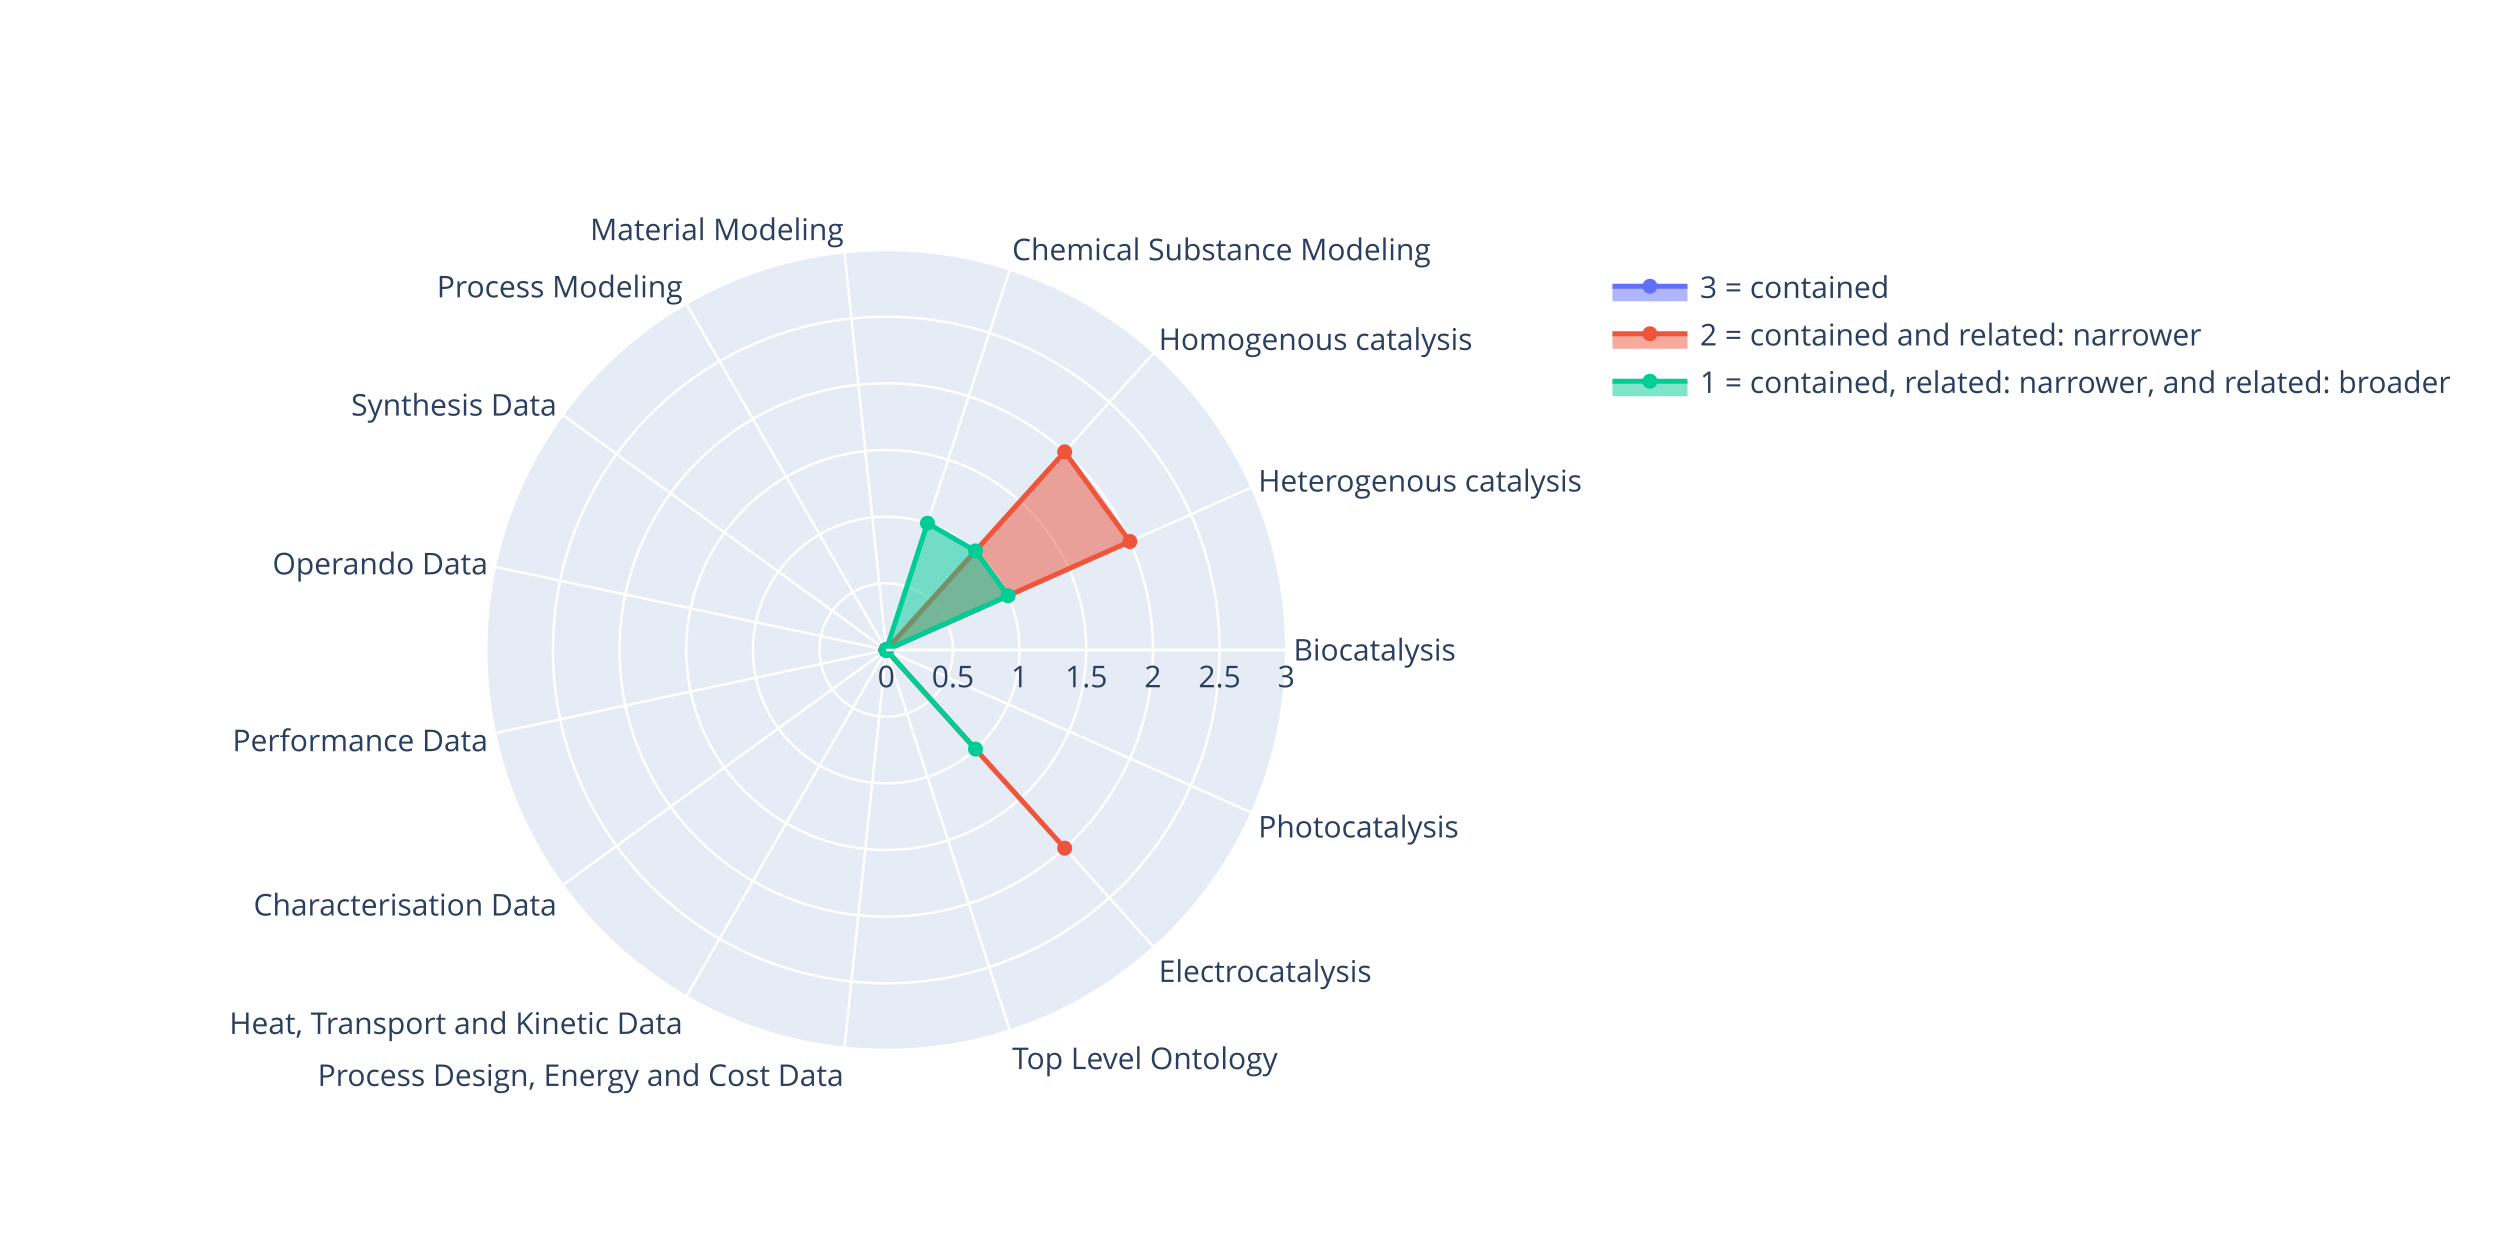
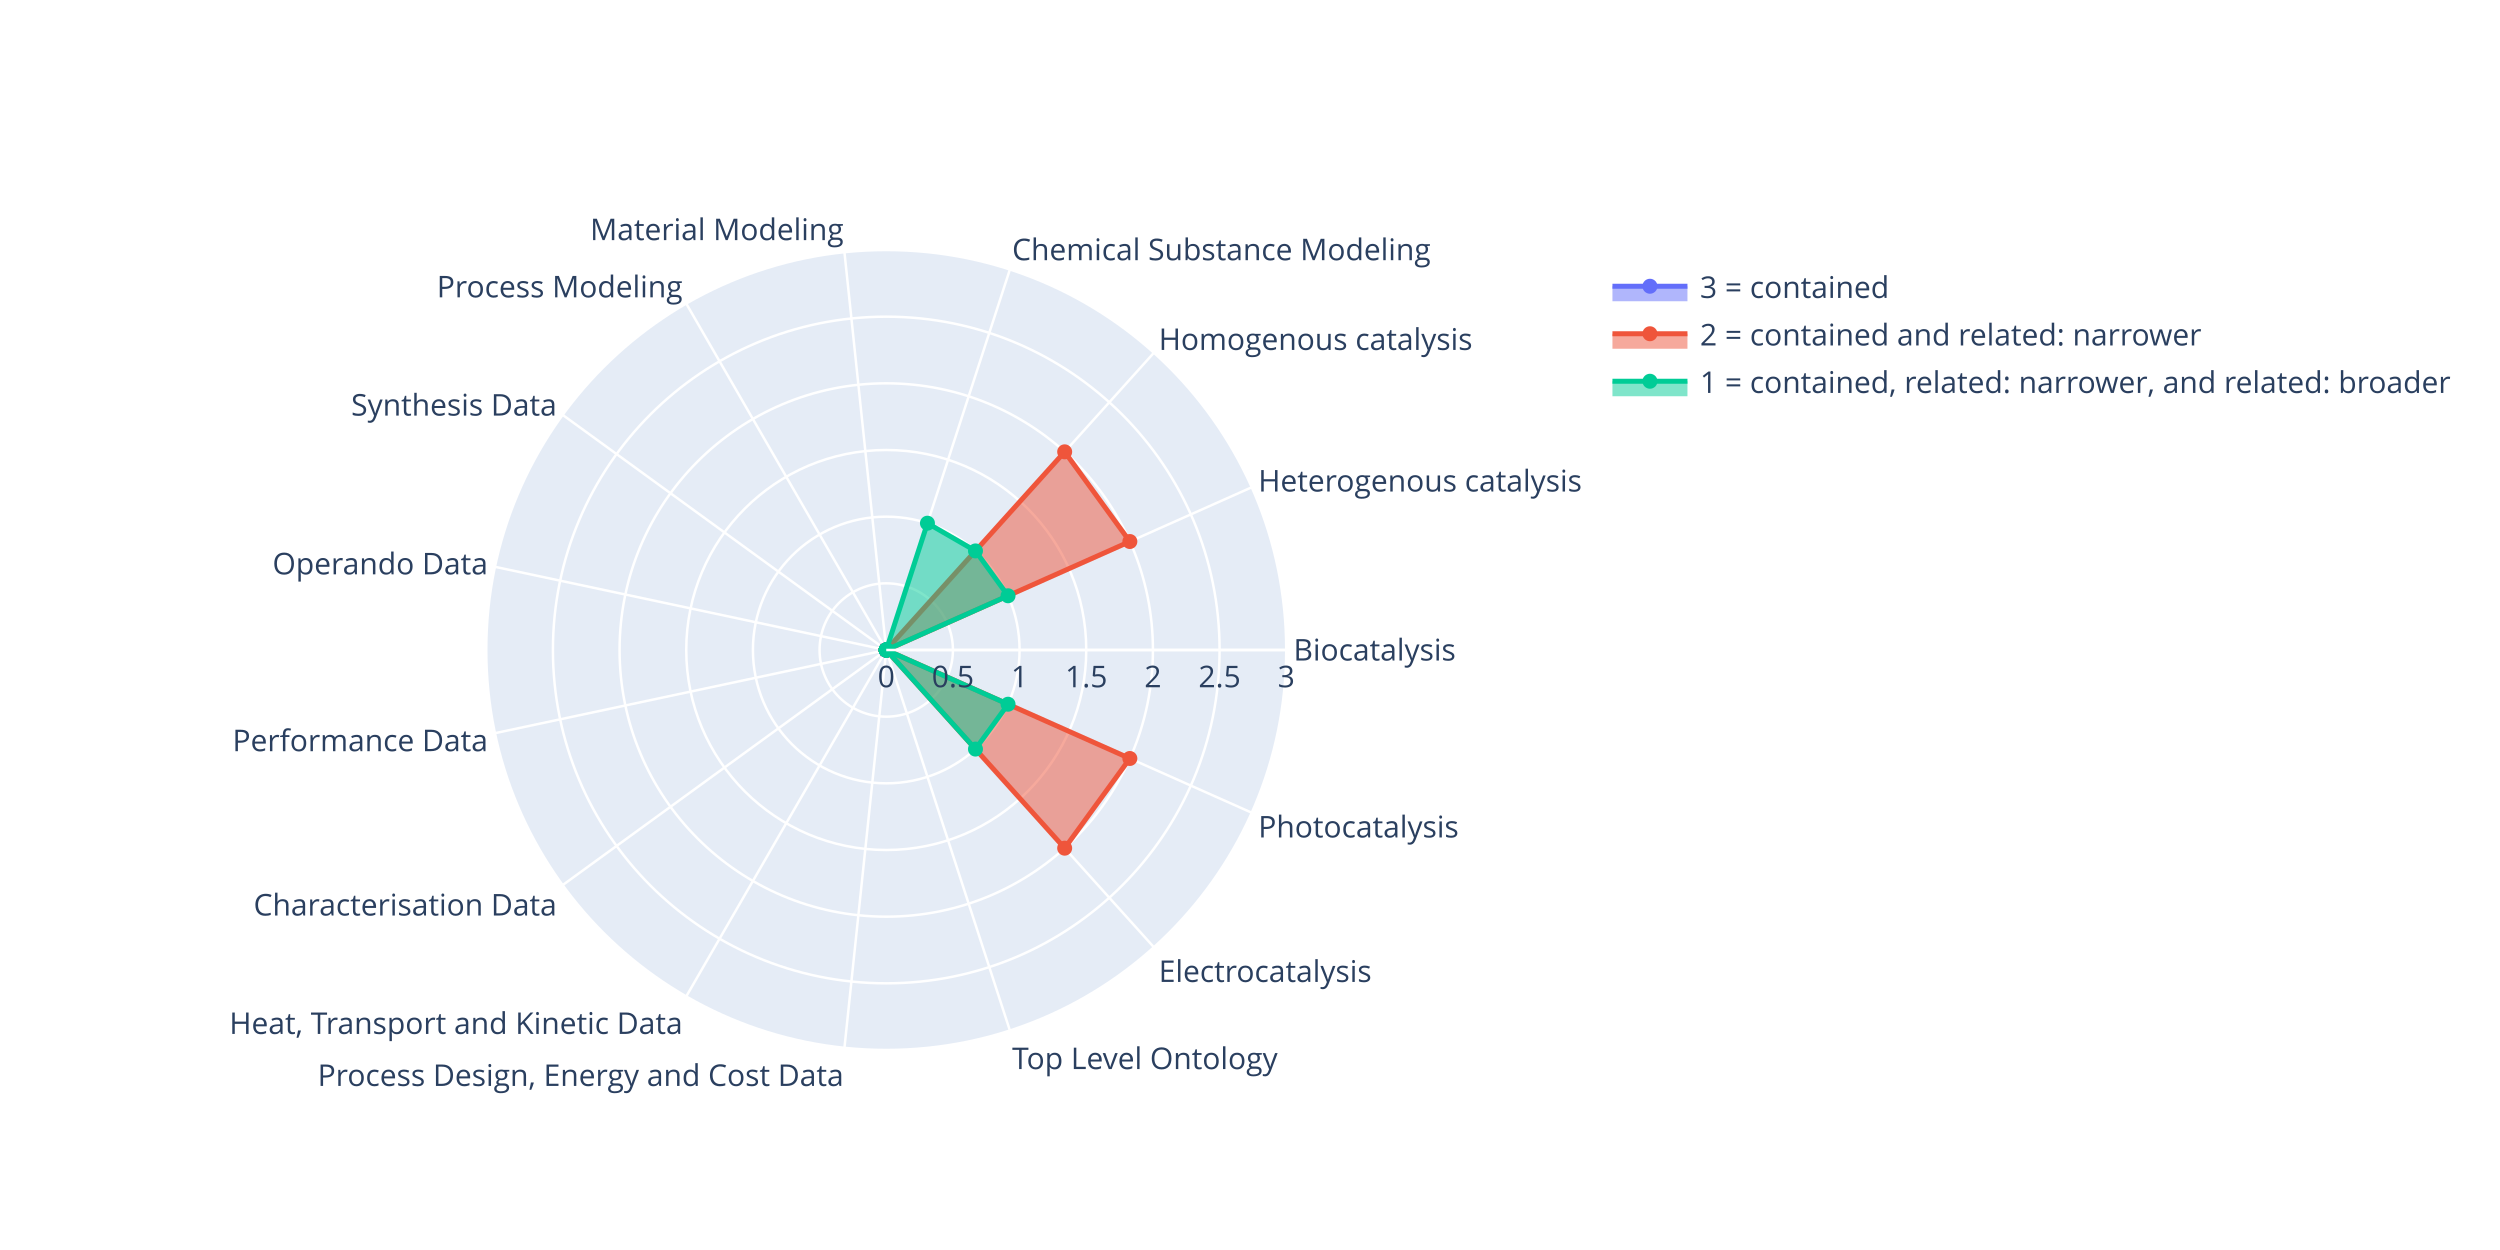
<svg xmlns="http://www.w3.org/2000/svg" class="main-svg" width="1000" height="500" style="" viewBox="0 0 1000 500">
  <rect x="0" y="0" width="1000" height="500" style="fill: rgb(255, 255, 255); fill-opacity: 1;" />
-   <defs id="defs-3e5529">
+   <defs id="defs-de80ef">
    <g class="clips">
-       <clipPath id="clip3e5529polar-for-traces">
+       <clipPath id="clipde80efpolar-for-traces">
        <path d="M160,0A160,160 0,1,0 -160,-1.9594348786357652e-14A160,160 0,1,0 160,3.9188697572715304e-14Z" transform="translate(160,160)" />
      </clipPath>
    </g>
    <g class="gradients" />
    <g class="patterns" />
  </defs>
  <g class="bglayer" />
  <g class="layer-below">
    <g class="imagelayer" />
    <g class="shapelayer" />
  </g>
  <g class="cartesianlayer" />
  <g class="polarlayer">
    <g class="polar">
      <g class="polarsublayer draglayer" />
      <g class="polarsublayer plotbg">
        <path d="M160,0A160,160 0,1,0 -160,-1.9594348786357652e-14A160,160 0,1,0 160,3.9188697572715304e-14Z" transform="translate(354.5,260)" style="fill: rgb(229, 236, 246); fill-opacity: 1;" />
      </g>
      <g class="polarsublayer backplot">
        <g class="maplayer" />
      </g>
      <g class="polarsublayer angular-grid" style="fill: none;">
        <path class="angularaxisgrid" d="M354.5,260L514.5,260" style="stroke: rgb(255, 255, 255); stroke-opacity: 1; stroke-width: 1px;" />
        <path class="angularaxisgrid" d="M354.5,260L500.667,194.922" style="stroke: rgb(255, 255, 255); stroke-opacity: 1; stroke-width: 1px;" />
        <path class="angularaxisgrid" d="M354.5,260L461.561,141.097" style="stroke: rgb(255, 255, 255); stroke-opacity: 1; stroke-width: 1px;" />
        <path class="angularaxisgrid" d="M354.5,260L403.943,107.831" style="stroke: rgb(255, 255, 255); stroke-opacity: 1; stroke-width: 1px;" />
        <path class="angularaxisgrid" d="M354.5,260L337.775,100.876" style="stroke: rgb(255, 255, 255); stroke-opacity: 1; stroke-width: 1px;" />
        <path class="angularaxisgrid" d="M354.5,260L274.5,121.436" style="stroke: rgb(255, 255, 255); stroke-opacity: 1; stroke-width: 1px;" />
        <path class="angularaxisgrid" d="M354.5,260L225.057,165.954" style="stroke: rgb(255, 255, 255); stroke-opacity: 1; stroke-width: 1px;" />
        <path class="angularaxisgrid" d="M354.5,260L197.996,226.734" style="stroke: rgb(255, 255, 255); stroke-opacity: 1; stroke-width: 1px;" />
        <path class="angularaxisgrid" d="M354.5,260L197.996,293.266" style="stroke: rgb(255, 255, 255); stroke-opacity: 1; stroke-width: 1px;" />
        <path class="angularaxisgrid" d="M354.5,260L225.057,354.046" style="stroke: rgb(255, 255, 255); stroke-opacity: 1; stroke-width: 1px;" />
        <path class="angularaxisgrid" d="M354.5,260L274.5,398.564" style="stroke: rgb(255, 255, 255); stroke-opacity: 1; stroke-width: 1px;" />
        <path class="angularaxisgrid" d="M354.5,260L337.775,419.124" style="stroke: rgb(255, 255, 255); stroke-opacity: 1; stroke-width: 1px;" />
        <path class="angularaxisgrid" d="M354.5,260L403.943,412.169" style="stroke: rgb(255, 255, 255); stroke-opacity: 1; stroke-width: 1px;" />
        <path class="angularaxisgrid" d="M354.5,260L461.561,378.903" style="stroke: rgb(255, 255, 255); stroke-opacity: 1; stroke-width: 1px;" />
        <path class="angularaxisgrid" d="M354.5,260L500.667,325.078" style="stroke: rgb(255, 255, 255); stroke-opacity: 1; stroke-width: 1px;" />
      </g>
      <g class="polarsublayer radial-grid" transform="translate(354.5,260)" style="fill: none;">
        <path class="xgrid" d="M26.67,0A26.67,26.67 0,1,0 -26.67,-3.2661330133259913e-15A26.67,26.67 0,1,0 26.67,6.532266026651983e-15Z" style="stroke: rgb(255, 255, 255); stroke-opacity: 1; stroke-width: 1px;" />
        <path class="xgrid" d="M53.33,0A53.33,53.33 0,1,0 -53.33,-6.531041379852834e-15A53.33,53.33 0,1,0 53.33,1.3062082759705669e-14Z" style="stroke: rgb(255, 255, 255); stroke-opacity: 1; stroke-width: 1px;" />
        <path class="xgrid" d="M80,0A80,80 0,1,0 -80,-9.797174393178826e-15A80,80 0,1,0 80,1.9594348786357652e-14Z" style="stroke: rgb(255, 255, 255); stroke-opacity: 1; stroke-width: 1px;" />
        <path class="xgrid" d="M106.67,0A106.67,106.67 0,1,0 -106.67,-1.3063307406504817e-14A106.67,106.67 0,1,0 106.67,2.6126614813009634e-14Z" style="stroke: rgb(255, 255, 255); stroke-opacity: 1; stroke-width: 1px;" />
        <path class="xgrid" d="M133.33,0A133.33,133.33 0,1,0 -133.33,-1.632821577303166e-14A133.33,133.33 0,1,0 133.33,3.265643154606332e-14Z" style="stroke: rgb(255, 255, 255); stroke-opacity: 1; stroke-width: 1px;" />
      </g>
      <g class="polarsublayer frontplot" transform="translate(194.5,100)">
        <g class="barlayer" />
        <g class="scatterlayer">
-           <g class="trace scatter traced8c554" style="stroke-miterlimit: 2; opacity: 1;">
-             <g class="fills" clip-path="url(#clip3e5529polar-for-traces)">
+           <g class="trace scatter trace4e5954" style="stroke-miterlimit: 2; opacity: 1;">
+             <g class="fills" clip-path="url(#clipde80efpolar-for-traces)">
              <g>
                <path class="js-fill" d="M160,160L160,160L160,160L160,160L160,160L160,160L160,160L160,160L160,160L160,160L160,160L160,160L160,160L160,160L160,160L160,160Z" style="fill: rgb(99, 110, 250); fill-opacity: 0.5; stroke-width: 0;" />
              </g>
            </g>
            <g class="errorbars" />
            <g class="lines">
-               <path class="js-line" d="M160,160L160,160L160,160L160,160L160,160L160,160L160,160L160,160L160,160L160,160L160,160L160,160L160,160L160,160L160,160L160,160" clip-path="url(#clip3e5529polar-for-traces)" style="vector-effect: non-scaling-stroke; fill: none; stroke: rgb(99, 110, 250); stroke-opacity: 1; stroke-width: 2px; opacity: 1;" />
+               <path class="js-line" d="M160,160L160,160L160,160L160,160L160,160L160,160L160,160L160,160L160,160L160,160L160,160L160,160L160,160L160,160L160,160L160,160" clip-path="url(#clipde80efpolar-for-traces)" style="vector-effect: non-scaling-stroke; fill: none; stroke: rgb(99, 110, 250); stroke-opacity: 1; stroke-width: 2px; opacity: 1;" />
            </g>
            <g class="points">
              <path class="point" transform="translate(160,160)" d="M3,0A3,3 0 1,1 0,-3A3,3 0 0,1 3,0Z" style="opacity: 1; stroke-width: 0px; fill: rgb(99, 110, 250); fill-opacity: 1;" />
              <path class="point" transform="translate(160,160)" d="M3,0A3,3 0 1,1 0,-3A3,3 0 0,1 3,0Z" style="opacity: 1; stroke-width: 0px; fill: rgb(99, 110, 250); fill-opacity: 1;" />
              <path class="point" transform="translate(160,160)" d="M3,0A3,3 0 1,1 0,-3A3,3 0 0,1 3,0Z" style="opacity: 1; stroke-width: 0px; fill: rgb(99, 110, 250); fill-opacity: 1;" />
              <path class="point" transform="translate(160,160)" d="M3,0A3,3 0 1,1 0,-3A3,3 0 0,1 3,0Z" style="opacity: 1; stroke-width: 0px; fill: rgb(99, 110, 250); fill-opacity: 1;" />
              <path class="point" transform="translate(160,160)" d="M3,0A3,3 0 1,1 0,-3A3,3 0 0,1 3,0Z" style="opacity: 1; stroke-width: 0px; fill: rgb(99, 110, 250); fill-opacity: 1;" />
              <path class="point" transform="translate(160,160)" d="M3,0A3,3 0 1,1 0,-3A3,3 0 0,1 3,0Z" style="opacity: 1; stroke-width: 0px; fill: rgb(99, 110, 250); fill-opacity: 1;" />
              <path class="point" transform="translate(160,160)" d="M3,0A3,3 0 1,1 0,-3A3,3 0 0,1 3,0Z" style="opacity: 1; stroke-width: 0px; fill: rgb(99, 110, 250); fill-opacity: 1;" />
              <path class="point" transform="translate(160,160)" d="M3,0A3,3 0 1,1 0,-3A3,3 0 0,1 3,0Z" style="opacity: 1; stroke-width: 0px; fill: rgb(99, 110, 250); fill-opacity: 1;" />
              <path class="point" transform="translate(160,160)" d="M3,0A3,3 0 1,1 0,-3A3,3 0 0,1 3,0Z" style="opacity: 1; stroke-width: 0px; fill: rgb(99, 110, 250); fill-opacity: 1;" />
              <path class="point" transform="translate(160,160)" d="M3,0A3,3 0 1,1 0,-3A3,3 0 0,1 3,0Z" style="opacity: 1; stroke-width: 0px; fill: rgb(99, 110, 250); fill-opacity: 1;" />
              <path class="point" transform="translate(160,160)" d="M3,0A3,3 0 1,1 0,-3A3,3 0 0,1 3,0Z" style="opacity: 1; stroke-width: 0px; fill: rgb(99, 110, 250); fill-opacity: 1;" />
              <path class="point" transform="translate(160,160)" d="M3,0A3,3 0 1,1 0,-3A3,3 0 0,1 3,0Z" style="opacity: 1; stroke-width: 0px; fill: rgb(99, 110, 250); fill-opacity: 1;" />
              <path class="point" transform="translate(160,160)" d="M3,0A3,3 0 1,1 0,-3A3,3 0 0,1 3,0Z" style="opacity: 1; stroke-width: 0px; fill: rgb(99, 110, 250); fill-opacity: 1;" />
              <path class="point" transform="translate(160,160)" d="M3,0A3,3 0 1,1 0,-3A3,3 0 0,1 3,0Z" style="opacity: 1; stroke-width: 0px; fill: rgb(99, 110, 250); fill-opacity: 1;" />
              <path class="point" transform="translate(160,160)" d="M3,0A3,3 0 1,1 0,-3A3,3 0 0,1 3,0Z" style="opacity: 1; stroke-width: 0px; fill: rgb(99, 110, 250); fill-opacity: 1;" />
              <path class="point" transform="translate(160,160)" d="M3,0A3,3 0 1,1 0,-3A3,3 0 0,1 3,0Z" style="opacity: 1; stroke-width: 0px; fill: rgb(99, 110, 250); fill-opacity: 1;" />
            </g>
            <g class="text" />
          </g>
-           <g class="trace scatter trace4be61c" style="stroke-miterlimit: 2; opacity: 1;">
-             <g class="fills" clip-path="url(#clip3e5529polar-for-traces)">
+           <g class="trace scatter tracecfc0df" style="stroke-miterlimit: 2; opacity: 1;">
+             <g class="fills" clip-path="url(#clipde80efpolar-for-traces)">
              <g>
-                 <path class="js-fill" d="M160,160L257.44,116.61L231.37,80.73L160,160L160,160L160,160L160,160L160,160L160,160L160,160L160,160L160,160L160,160L231.37,239.27L160,160L160,160Z" style="fill: rgb(239, 85, 59); fill-opacity: 0.5; stroke-width: 0;" />
+                 <path class="js-fill" d="M160,160L257.44,116.61L231.37,80.73L160,160L160,160L160,160L160,160L160,160L160,160L160,160L160,160L160,160L160,160L231.37,239.27L257.44,203.39L160,160Z" style="fill: rgb(239, 85, 59); fill-opacity: 0.5; stroke-width: 0;" />
              </g>
            </g>
            <g class="errorbars" />
            <g class="lines">
-               <path class="js-line" d="M160,160L257.44,116.61L231.37,80.73L160,160L160,160L160,160L160,160L160,160L160,160L160,160L160,160L160,160L160,160L231.37,239.27L160,160L160,160" clip-path="url(#clip3e5529polar-for-traces)" style="vector-effect: non-scaling-stroke; fill: none; stroke: rgb(239, 85, 59); stroke-opacity: 1; stroke-width: 2px; opacity: 1;" />
+               <path class="js-line" d="M160,160L257.44,116.61L231.37,80.73L160,160L160,160L160,160L160,160L160,160L160,160L160,160L160,160L160,160L160,160L231.37,239.27L257.44,203.39L160,160" clip-path="url(#clipde80efpolar-for-traces)" style="vector-effect: non-scaling-stroke; fill: none; stroke: rgb(239, 85, 59); stroke-opacity: 1; stroke-width: 2px; opacity: 1;" />
            </g>
            <g class="points">
              <path class="point" transform="translate(160,160)" d="M3,0A3,3 0 1,1 0,-3A3,3 0 0,1 3,0Z" style="opacity: 1; stroke-width: 0px; fill: rgb(239, 85, 59); fill-opacity: 1;" />
              <path class="point" transform="translate(257.44,116.61)" d="M3,0A3,3 0 1,1 0,-3A3,3 0 0,1 3,0Z" style="opacity: 1; stroke-width: 0px; fill: rgb(239, 85, 59); fill-opacity: 1;" />
              <path class="point" transform="translate(231.37,80.73)" d="M3,0A3,3 0 1,1 0,-3A3,3 0 0,1 3,0Z" style="opacity: 1; stroke-width: 0px; fill: rgb(239, 85, 59); fill-opacity: 1;" />
              <path class="point" transform="translate(160,160)" d="M3,0A3,3 0 1,1 0,-3A3,3 0 0,1 3,0Z" style="opacity: 1; stroke-width: 0px; fill: rgb(239, 85, 59); fill-opacity: 1;" />
              <path class="point" transform="translate(160,160)" d="M3,0A3,3 0 1,1 0,-3A3,3 0 0,1 3,0Z" style="opacity: 1; stroke-width: 0px; fill: rgb(239, 85, 59); fill-opacity: 1;" />
              <path class="point" transform="translate(160,160)" d="M3,0A3,3 0 1,1 0,-3A3,3 0 0,1 3,0Z" style="opacity: 1; stroke-width: 0px; fill: rgb(239, 85, 59); fill-opacity: 1;" />
              <path class="point" transform="translate(160,160)" d="M3,0A3,3 0 1,1 0,-3A3,3 0 0,1 3,0Z" style="opacity: 1; stroke-width: 0px; fill: rgb(239, 85, 59); fill-opacity: 1;" />
              <path class="point" transform="translate(160,160)" d="M3,0A3,3 0 1,1 0,-3A3,3 0 0,1 3,0Z" style="opacity: 1; stroke-width: 0px; fill: rgb(239, 85, 59); fill-opacity: 1;" />
              <path class="point" transform="translate(160,160)" d="M3,0A3,3 0 1,1 0,-3A3,3 0 0,1 3,0Z" style="opacity: 1; stroke-width: 0px; fill: rgb(239, 85, 59); fill-opacity: 1;" />
              <path class="point" transform="translate(160,160)" d="M3,0A3,3 0 1,1 0,-3A3,3 0 0,1 3,0Z" style="opacity: 1; stroke-width: 0px; fill: rgb(239, 85, 59); fill-opacity: 1;" />
              <path class="point" transform="translate(160,160)" d="M3,0A3,3 0 1,1 0,-3A3,3 0 0,1 3,0Z" style="opacity: 1; stroke-width: 0px; fill: rgb(239, 85, 59); fill-opacity: 1;" />
              <path class="point" transform="translate(160,160)" d="M3,0A3,3 0 1,1 0,-3A3,3 0 0,1 3,0Z" style="opacity: 1; stroke-width: 0px; fill: rgb(239, 85, 59); fill-opacity: 1;" />
              <path class="point" transform="translate(160,160)" d="M3,0A3,3 0 1,1 0,-3A3,3 0 0,1 3,0Z" style="opacity: 1; stroke-width: 0px; fill: rgb(239, 85, 59); fill-opacity: 1;" />
              <path class="point" transform="translate(231.37,239.27)" d="M3,0A3,3 0 1,1 0,-3A3,3 0 0,1 3,0Z" style="opacity: 1; stroke-width: 0px; fill: rgb(239, 85, 59); fill-opacity: 1;" />
-               <path class="point" transform="translate(160,160)" d="M3,0A3,3 0 1,1 0,-3A3,3 0 0,1 3,0Z" style="opacity: 1; stroke-width: 0px; fill: rgb(239, 85, 59); fill-opacity: 1;" />
+               <path class="point" transform="translate(257.44,203.39)" d="M3,0A3,3 0 1,1 0,-3A3,3 0 0,1 3,0Z" style="opacity: 1; stroke-width: 0px; fill: rgb(239, 85, 59); fill-opacity: 1;" />
              <path class="point" transform="translate(160,160)" d="M3,0A3,3 0 1,1 0,-3A3,3 0 0,1 3,0Z" style="opacity: 1; stroke-width: 0px; fill: rgb(239, 85, 59); fill-opacity: 1;" />
            </g>
            <g class="text" />
          </g>
-           <g class="trace scatter tracea8062c" style="stroke-miterlimit: 2; opacity: 1;">
-             <g class="fills" clip-path="url(#clip3e5529polar-for-traces)">
+           <g class="trace scatter tracecdc177" style="stroke-miterlimit: 2; opacity: 1;">
+             <g class="fills" clip-path="url(#clipde80efpolar-for-traces)">
              <g>
-                 <path class="js-fill" d="M160,160L208.72,138.31L195.69,120.37L176.48,109.28L160,160L160,160L160,160L160,160L160,160L160,160L160,160L160,160L160,160L195.69,199.63L160,160L160,160Z" style="fill: rgb(0, 204, 150); fill-opacity: 0.5; stroke-width: 0;" />
+                 <path class="js-fill" d="M160,160L208.72,138.31L195.69,120.37L176.48,109.28L160,160L160,160L160,160L160,160L160,160L160,160L160,160L160,160L160,160L195.69,199.63L208.72,181.69L160,160Z" style="fill: rgb(0, 204, 150); fill-opacity: 0.5; stroke-width: 0;" />
              </g>
            </g>
            <g class="errorbars" />
            <g class="lines">
-               <path class="js-line" d="M160,160L208.72,138.31L195.69,120.37L176.48,109.28L160,160L160,160L160,160L160,160L160,160L160,160L160,160L160,160L160,160L195.69,199.63L160,160L160,160" clip-path="url(#clip3e5529polar-for-traces)" style="vector-effect: non-scaling-stroke; fill: none; stroke: rgb(0, 204, 150); stroke-opacity: 1; stroke-width: 2px; opacity: 1;" />
+               <path class="js-line" d="M160,160L208.72,138.31L195.69,120.37L176.48,109.28L160,160L160,160L160,160L160,160L160,160L160,160L160,160L160,160L160,160L195.69,199.63L208.72,181.69L160,160" clip-path="url(#clipde80efpolar-for-traces)" style="vector-effect: non-scaling-stroke; fill: none; stroke: rgb(0, 204, 150); stroke-opacity: 1; stroke-width: 2px; opacity: 1;" />
            </g>
            <g class="points">
              <path class="point" transform="translate(160,160)" d="M3,0A3,3 0 1,1 0,-3A3,3 0 0,1 3,0Z" style="opacity: 1; stroke-width: 0px; fill: rgb(0, 204, 150); fill-opacity: 1;" />
              <path class="point" transform="translate(208.72,138.31)" d="M3,0A3,3 0 1,1 0,-3A3,3 0 0,1 3,0Z" style="opacity: 1; stroke-width: 0px; fill: rgb(0, 204, 150); fill-opacity: 1;" />
              <path class="point" transform="translate(195.69,120.37)" d="M3,0A3,3 0 1,1 0,-3A3,3 0 0,1 3,0Z" style="opacity: 1; stroke-width: 0px; fill: rgb(0, 204, 150); fill-opacity: 1;" />
              <path class="point" transform="translate(176.48,109.28)" d="M3,0A3,3 0 1,1 0,-3A3,3 0 0,1 3,0Z" style="opacity: 1; stroke-width: 0px; fill: rgb(0, 204, 150); fill-opacity: 1;" />
              <path class="point" transform="translate(160,160)" d="M3,0A3,3 0 1,1 0,-3A3,3 0 0,1 3,0Z" style="opacity: 1; stroke-width: 0px; fill: rgb(0, 204, 150); fill-opacity: 1;" />
              <path class="point" transform="translate(160,160)" d="M3,0A3,3 0 1,1 0,-3A3,3 0 0,1 3,0Z" style="opacity: 1; stroke-width: 0px; fill: rgb(0, 204, 150); fill-opacity: 1;" />
              <path class="point" transform="translate(160,160)" d="M3,0A3,3 0 1,1 0,-3A3,3 0 0,1 3,0Z" style="opacity: 1; stroke-width: 0px; fill: rgb(0, 204, 150); fill-opacity: 1;" />
              <path class="point" transform="translate(160,160)" d="M3,0A3,3 0 1,1 0,-3A3,3 0 0,1 3,0Z" style="opacity: 1; stroke-width: 0px; fill: rgb(0, 204, 150); fill-opacity: 1;" />
              <path class="point" transform="translate(160,160)" d="M3,0A3,3 0 1,1 0,-3A3,3 0 0,1 3,0Z" style="opacity: 1; stroke-width: 0px; fill: rgb(0, 204, 150); fill-opacity: 1;" />
              <path class="point" transform="translate(160,160)" d="M3,0A3,3 0 1,1 0,-3A3,3 0 0,1 3,0Z" style="opacity: 1; stroke-width: 0px; fill: rgb(0, 204, 150); fill-opacity: 1;" />
              <path class="point" transform="translate(160,160)" d="M3,0A3,3 0 1,1 0,-3A3,3 0 0,1 3,0Z" style="opacity: 1; stroke-width: 0px; fill: rgb(0, 204, 150); fill-opacity: 1;" />
              <path class="point" transform="translate(160,160)" d="M3,0A3,3 0 1,1 0,-3A3,3 0 0,1 3,0Z" style="opacity: 1; stroke-width: 0px; fill: rgb(0, 204, 150); fill-opacity: 1;" />
              <path class="point" transform="translate(160,160)" d="M3,0A3,3 0 1,1 0,-3A3,3 0 0,1 3,0Z" style="opacity: 1; stroke-width: 0px; fill: rgb(0, 204, 150); fill-opacity: 1;" />
              <path class="point" transform="translate(195.69,199.63)" d="M3,0A3,3 0 1,1 0,-3A3,3 0 0,1 3,0Z" style="opacity: 1; stroke-width: 0px; fill: rgb(0, 204, 150); fill-opacity: 1;" />
-               <path class="point" transform="translate(160,160)" d="M3,0A3,3 0 1,1 0,-3A3,3 0 0,1 3,0Z" style="opacity: 1; stroke-width: 0px; fill: rgb(0, 204, 150); fill-opacity: 1;" />
+               <path class="point" transform="translate(208.72,181.69)" d="M3,0A3,3 0 1,1 0,-3A3,3 0 0,1 3,0Z" style="opacity: 1; stroke-width: 0px; fill: rgb(0, 204, 150); fill-opacity: 1;" />
              <path class="point" transform="translate(160,160)" d="M3,0A3,3 0 1,1 0,-3A3,3 0 0,1 3,0Z" style="opacity: 1; stroke-width: 0px; fill: rgb(0, 204, 150); fill-opacity: 1;" />
            </g>
            <g class="text" />
          </g>
        </g>
      </g>
      <g class="polarsublayer angular-line">
        <path d="M160,0A160,160 0,1,0 -160,-1.9594348786357652e-14A160,160 0,1,0 160,3.9188697572715304e-14Z" transform="translate(354.5,260)" stroke-width="1" style="fill: none; stroke: rgb(255, 255, 255); stroke-opacity: 1;" />
      </g>
      <g class="polarsublayer radial-line">
        <line x1="0" y1="0" x2="160" y2="0" transform="translate(354.5,260)" stroke-width="1" style="fill: none; stroke: rgb(255, 255, 255); stroke-opacity: 1;" />
      </g>
      <g class="polarsublayer angular-axis">
        <g class="angularaxistick">
          <text text-anchor="start" x="2.9" y="4.2" transform="translate(514.5,260)" style="font-family: 'Open Sans', verdana, arial, sans-serif; font-size: 12px; fill: rgb(42, 63, 95); fill-opacity: 1; white-space: pre; opacity: 1;">Biocatalysis</text>
        </g>
        <g class="angularaxistick">
          <text text-anchor="start" x="2.649" y="1.681" transform="translate(500.6673,194.9221)" style="font-family: 'Open Sans', verdana, arial, sans-serif; font-size: 12px; fill: rgb(42, 63, 95); fill-opacity: 1; white-space: pre; opacity: 1;">Heterogenous catalysis</text>
        </g>
        <g class="angularaxistick">
          <text text-anchor="start" x="1.94" y="-1.128" transform="translate(461.5609,141.0968)" style="font-family: 'Open Sans', verdana, arial, sans-serif; font-size: 12px; fill: rgb(42, 63, 95); fill-opacity: 1; white-space: pre; opacity: 1;">Homogenous catalysis</text>
        </g>
        <g class="angularaxistick">
          <text text-anchor="start" x="0.896" y="-3.743" transform="translate(403.9427,107.831)" style="font-family: 'Open Sans', verdana, arial, sans-serif; font-size: 12px; fill: rgb(42, 63, 95); fill-opacity: 1; white-space: pre; opacity: 1;">Chemical Substance Modeling</text>
        </g>
        <g class="angularaxistick">
          <text text-anchor="end" x="-0.303" y="-4.832" transform="translate(337.7754,100.8765)" style="font-family: 'Open Sans', verdana, arial, sans-serif; font-size: 12px; fill: rgb(42, 63, 95); fill-opacity: 1; white-space: pre; opacity: 1;">Material Modeling</text>
        </g>
        <g class="angularaxistick">
          <text text-anchor="end" x="-1.45" y="-2.49" transform="translate(274.5,121.4359)" style="font-family: 'Open Sans', verdana, arial, sans-serif; font-size: 12px; fill: rgb(42, 63, 95); fill-opacity: 1; white-space: pre; opacity: 1;">Process Modeling</text>
        </g>
        <g class="angularaxistick">
          <text text-anchor="end" x="-2.346" y="0.283" transform="translate(225.0573,165.9544)" style="font-family: 'Open Sans', verdana, arial, sans-serif; font-size: 12px; fill: rgb(42, 63, 95); fill-opacity: 1; white-space: pre; opacity: 1;">Synthesis Data</text>
        </g>
        <g class="angularaxistick">
          <text text-anchor="end" x="-2.837" y="3.006" transform="translate(197.9964,226.7341)" style="font-family: 'Open Sans', verdana, arial, sans-serif; font-size: 12px; fill: rgb(42, 63, 95); fill-opacity: 1; white-space: pre; opacity: 1;">Operando Data</text>
        </g>
        <g class="angularaxistick">
          <text text-anchor="end" x="-2.837" y="7.206" transform="translate(197.9964,293.2659)" style="font-family: 'Open Sans', verdana, arial, sans-serif; font-size: 12px; fill: rgb(42, 63, 95); fill-opacity: 1; white-space: pre; opacity: 1;">Performance Data</text>
        </g>
        <g class="angularaxistick">
          <text text-anchor="end" x="-2.346" y="12.156" transform="translate(225.0573,354.0456)" style="font-family: 'Open Sans', verdana, arial, sans-serif; font-size: 12px; fill: rgb(42, 63, 95); fill-opacity: 1; white-space: pre; opacity: 1;">Characterisation Data</text>
        </g>
        <g class="angularaxistick">
          <text text-anchor="end" x="-1.45" y="15.004" transform="translate(274.5,398.5641)" style="font-family: 'Open Sans', verdana, arial, sans-serif; font-size: 12px; fill: rgb(42, 63, 95); fill-opacity: 1; white-space: pre; opacity: 1;">Heat, Transport and Kinetic Data</text>
        </g>
        <g class="angularaxistick">
          <text text-anchor="end" x="-0.303" y="15.257" transform="translate(337.7754,419.1235)" style="font-family: 'Open Sans', verdana, arial, sans-serif; font-size: 12px; fill: rgb(42, 63, 95); fill-opacity: 1; white-space: pre; opacity: 1;">Process Design, Energy and Cost Data</text>
        </g>
        <g class="angularaxistick">
          <text text-anchor="start" x="0.896" y="15.469" transform="translate(403.9427,412.169)" style="font-family: 'Open Sans', verdana, arial, sans-serif; font-size: 12px; fill: rgb(42, 63, 95); fill-opacity: 1; white-space: pre; opacity: 1;">Top Level Ontology</text>
        </g>
        <g class="angularaxistick">
          <text text-anchor="start" x="1.94" y="13.883" transform="translate(461.5609,378.9032)" style="font-family: 'Open Sans', verdana, arial, sans-serif; font-size: 12px; fill: rgb(42, 63, 95); fill-opacity: 1; white-space: pre; opacity: 1;">Electrocatalysis</text>
        </g>
        <g class="angularaxistick">
          <text text-anchor="start" x="2.649" y="9.897" transform="translate(500.6673,325.0779)" style="font-family: 'Open Sans', verdana, arial, sans-serif; font-size: 12px; fill: rgb(42, 63, 95); fill-opacity: 1; white-space: pre; opacity: 1;">Photocatalysis</text>
        </g>
      </g>
      <g class="polarsublayer radial-axis" transform="translate(354.5,260)">
        <g class="xtick">
          <text text-anchor="middle" x="0" y="14.9" transform="" style="font-family: 'Open Sans', verdana, arial, sans-serif; font-size: 12px; fill: rgb(42, 63, 95); fill-opacity: 1; white-space: pre; opacity: 1;">0</text>
        </g>
        <g class="xtick">
          <text text-anchor="middle" x="0" y="14.9" transform="translate(26.67,0)" style="font-family: 'Open Sans', verdana, arial, sans-serif; font-size: 12px; fill: rgb(42, 63, 95); fill-opacity: 1; white-space: pre; opacity: 1;">0.5</text>
        </g>
        <g class="xtick">
          <text text-anchor="middle" x="0" y="14.9" transform="translate(53.33,0)" style="font-family: 'Open Sans', verdana, arial, sans-serif; font-size: 12px; fill: rgb(42, 63, 95); fill-opacity: 1; white-space: pre; opacity: 1;">1</text>
        </g>
        <g class="xtick">
          <text text-anchor="middle" x="0" y="14.9" transform="translate(80,0)" style="font-family: 'Open Sans', verdana, arial, sans-serif; font-size: 12px; fill: rgb(42, 63, 95); fill-opacity: 1; white-space: pre; opacity: 1;">1.5</text>
        </g>
        <g class="xtick">
          <text text-anchor="middle" x="0" y="14.9" transform="translate(106.67,0)" style="font-family: 'Open Sans', verdana, arial, sans-serif; font-size: 12px; fill: rgb(42, 63, 95); fill-opacity: 1; white-space: pre; opacity: 1;">2</text>
        </g>
        <g class="xtick">
          <text text-anchor="middle" x="0" y="14.9" transform="translate(133.33,0)" style="font-family: 'Open Sans', verdana, arial, sans-serif; font-size: 12px; fill: rgb(42, 63, 95); fill-opacity: 1; white-space: pre; opacity: 1;">2.5</text>
        </g>
        <g class="xtick">
          <text text-anchor="middle" x="0" y="14.9" transform="translate(160,0)" style="font-family: 'Open Sans', verdana, arial, sans-serif; font-size: 12px; fill: rgb(42, 63, 95); fill-opacity: 1; white-space: pre; opacity: 1;">3</text>
        </g>
      </g>
    </g>
  </g>
  <g class="smithlayer" />
  <g class="ternarylayer" />
  <g class="geolayer" />
  <g class="funnelarealayer" />
  <g class="pielayer" />
  <g class="iciclelayer" />
  <g class="treemaplayer" />
  <g class="sunburstlayer" />
  <g class="glimages" />
-   <defs id="topdefs-3e5529">
+   <defs id="topdefs-de80ef">
    <g class="clips" />
-     <clipPath id="legend3e5529">
+     <clipPath id="legendde80ef">
      <rect width="348" height="67" x="0" y="0" />
    </clipPath>
  </defs>
  <g class="layer-above">
    <g class="imagelayer" />
    <g class="shapelayer" />
  </g>
  <g class="infolayer">
    <g class="legend" pointer-events="all" transform="translate(639.98,100)">
      <rect class="bg" shape-rendering="crispEdges" width="348" height="67" x="0" y="0" style="stroke: rgb(68, 68, 68); stroke-opacity: 1; fill: rgb(255, 255, 255); fill-opacity: 1; stroke-width: 0px;" />
-       <g class="scrollbox" transform="" clip-path="url(#legend3e5529)">
+       <g class="scrollbox" transform="" clip-path="url(#legendde80ef)">
        <g class="groups">
          <g class="traces" transform="translate(0,14.5)" style="opacity: 1;">
            <text class="legendtext" text-anchor="start" x="40" y="4.68" style="font-family: 'Open Sans', verdana, arial, sans-serif; font-size: 12px; fill: rgb(42, 63, 95); fill-opacity: 1; white-space: pre;">3 = contained</text>
            <g class="layers" style="opacity: 1;">
              <g class="legendfill">
                <path class="js-fill" d="M5,0h30v6h-30z" style="stroke-width: 0; fill: rgb(99, 110, 250); fill-opacity: 0.5;" />
              </g>
              <g class="legendlines">
                <path class="js-line" d="M5,0h30" style="fill: none; stroke: rgb(99, 110, 250); stroke-opacity: 1; stroke-width: 2px;" />
              </g>
              <g class="legendsymbols">
                <g class="legendpoints">
                  <path class="scatterpts" transform="translate(20,0)" d="M3,0A3,3 0 1,1 0,-3A3,3 0 0,1 3,0Z" style="opacity: 1; stroke-width: 0px; fill: rgb(99, 110, 250); fill-opacity: 1;" />
                </g>
              </g>
            </g>
            <rect class="legendtoggle" x="0" y="-9.5" width="342.562" height="19" style="fill: rgb(0, 0, 0); fill-opacity: 0;" />
          </g>
          <g class="traces" transform="translate(0,33.5)" style="opacity: 1;">
            <text class="legendtext" text-anchor="start" x="40" y="4.68" style="font-family: 'Open Sans', verdana, arial, sans-serif; font-size: 12px; fill: rgb(42, 63, 95); fill-opacity: 1; white-space: pre;">2 = contained and related: narrower</text>
            <g class="layers" style="opacity: 1;">
              <g class="legendfill">
                <path class="js-fill" d="M5,0h30v6h-30z" style="stroke-width: 0; fill: rgb(239, 85, 59); fill-opacity: 0.5;" />
              </g>
              <g class="legendlines">
                <path class="js-line" d="M5,0h30" style="fill: none; stroke: rgb(239, 85, 59); stroke-opacity: 1; stroke-width: 2px;" />
              </g>
              <g class="legendsymbols">
                <g class="legendpoints">
                  <path class="scatterpts" transform="translate(20,0)" d="M3,0A3,3 0 1,1 0,-3A3,3 0 0,1 3,0Z" style="opacity: 1; stroke-width: 0px; fill: rgb(239, 85, 59); fill-opacity: 1;" />
                </g>
              </g>
            </g>
            <rect class="legendtoggle" x="0" y="-9.5" width="342.562" height="19" style="fill: rgb(0, 0, 0); fill-opacity: 0;" />
          </g>
          <g class="traces" transform="translate(0,52.5)" style="opacity: 1;">
            <text class="legendtext" text-anchor="start" x="40" y="4.68" style="font-family: 'Open Sans', verdana, arial, sans-serif; font-size: 12px; fill: rgb(42, 63, 95); fill-opacity: 1; white-space: pre;">1 = contained, related: narrower, and related: broader</text>
            <g class="layers" style="opacity: 1;">
              <g class="legendfill">
                <path class="js-fill" d="M5,0h30v6h-30z" style="stroke-width: 0; fill: rgb(0, 204, 150); fill-opacity: 0.5;" />
              </g>
              <g class="legendlines">
                <path class="js-line" d="M5,0h30" style="fill: none; stroke: rgb(0, 204, 150); stroke-opacity: 1; stroke-width: 2px;" />
              </g>
              <g class="legendsymbols">
                <g class="legendpoints">
                  <path class="scatterpts" transform="translate(20,0)" d="M3,0A3,3 0 1,1 0,-3A3,3 0 0,1 3,0Z" style="opacity: 1; stroke-width: 0px; fill: rgb(0, 204, 150); fill-opacity: 1;" />
                </g>
              </g>
            </g>
            <rect class="legendtoggle" x="0" y="-9.5" width="342.562" height="19" style="fill: rgb(0, 0, 0); fill-opacity: 0;" />
          </g>
        </g>
      </g>
      <rect class="scrollbar" rx="20" ry="3" width="0" height="0" x="0" y="0" style="fill: rgb(128, 139, 164); fill-opacity: 1;" />
    </g>
    <g class="g-gtitle" />
    <g class="g-polartitle" />
  </g>
</svg>
